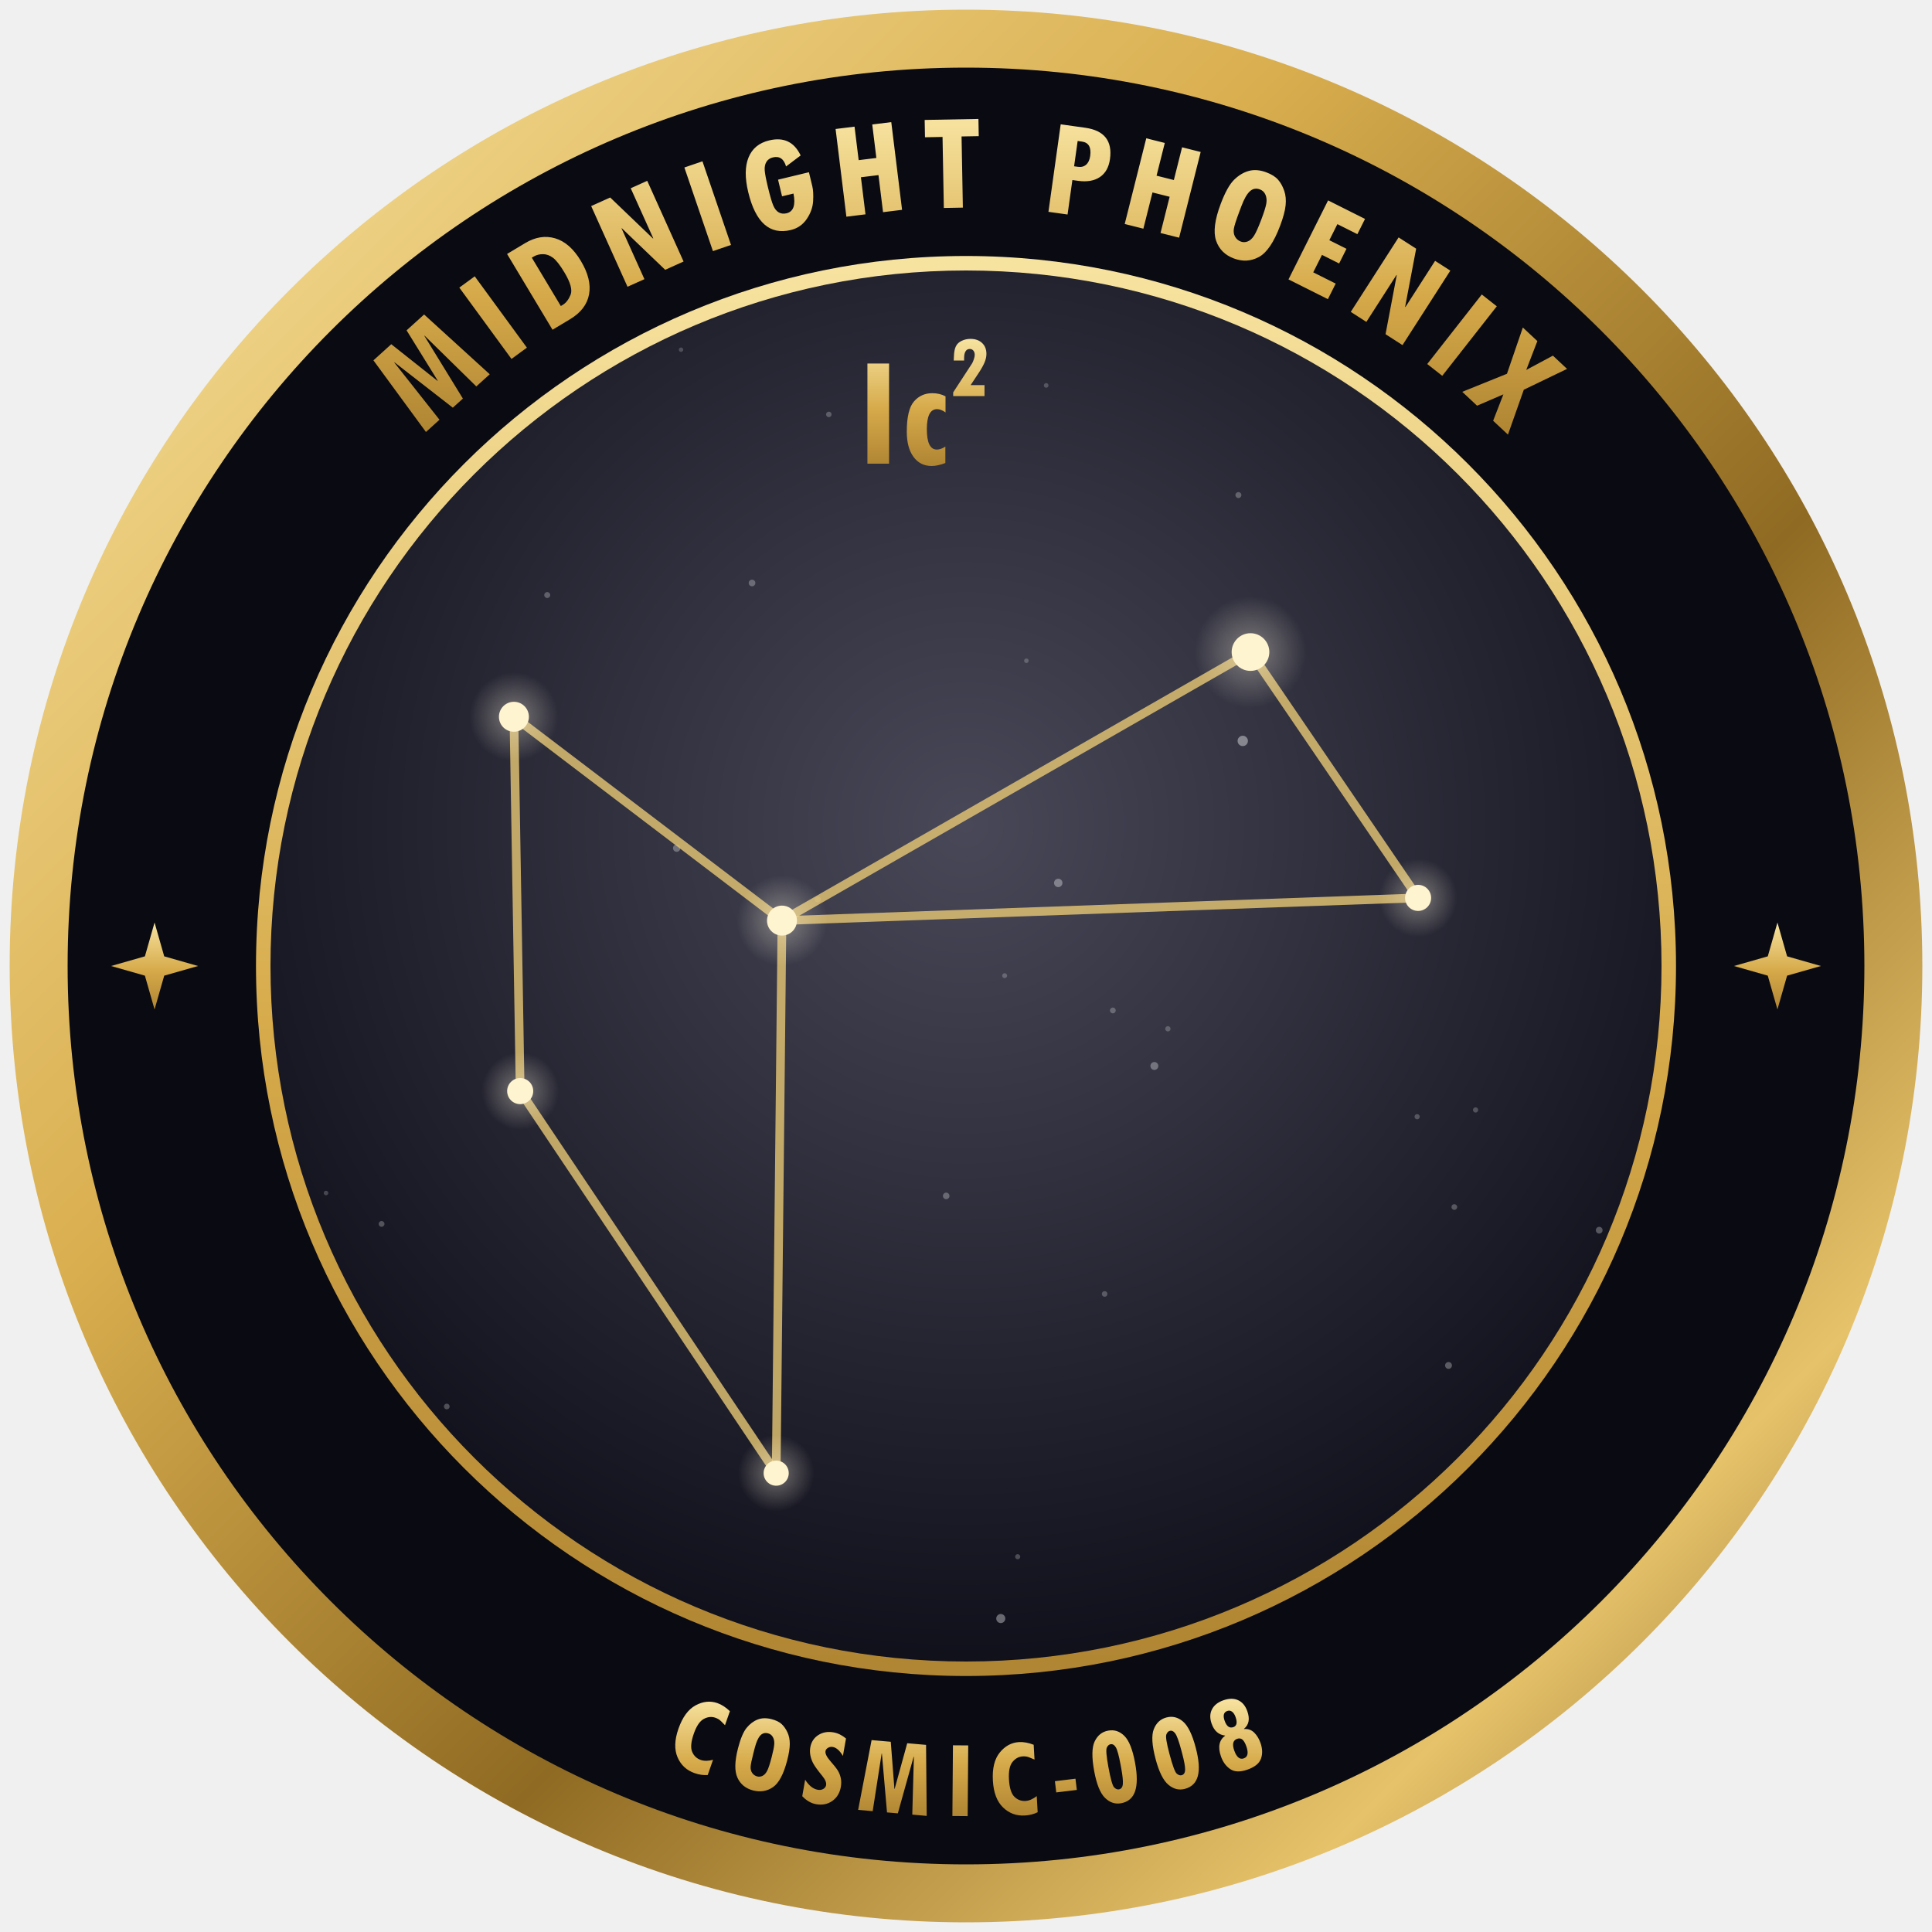
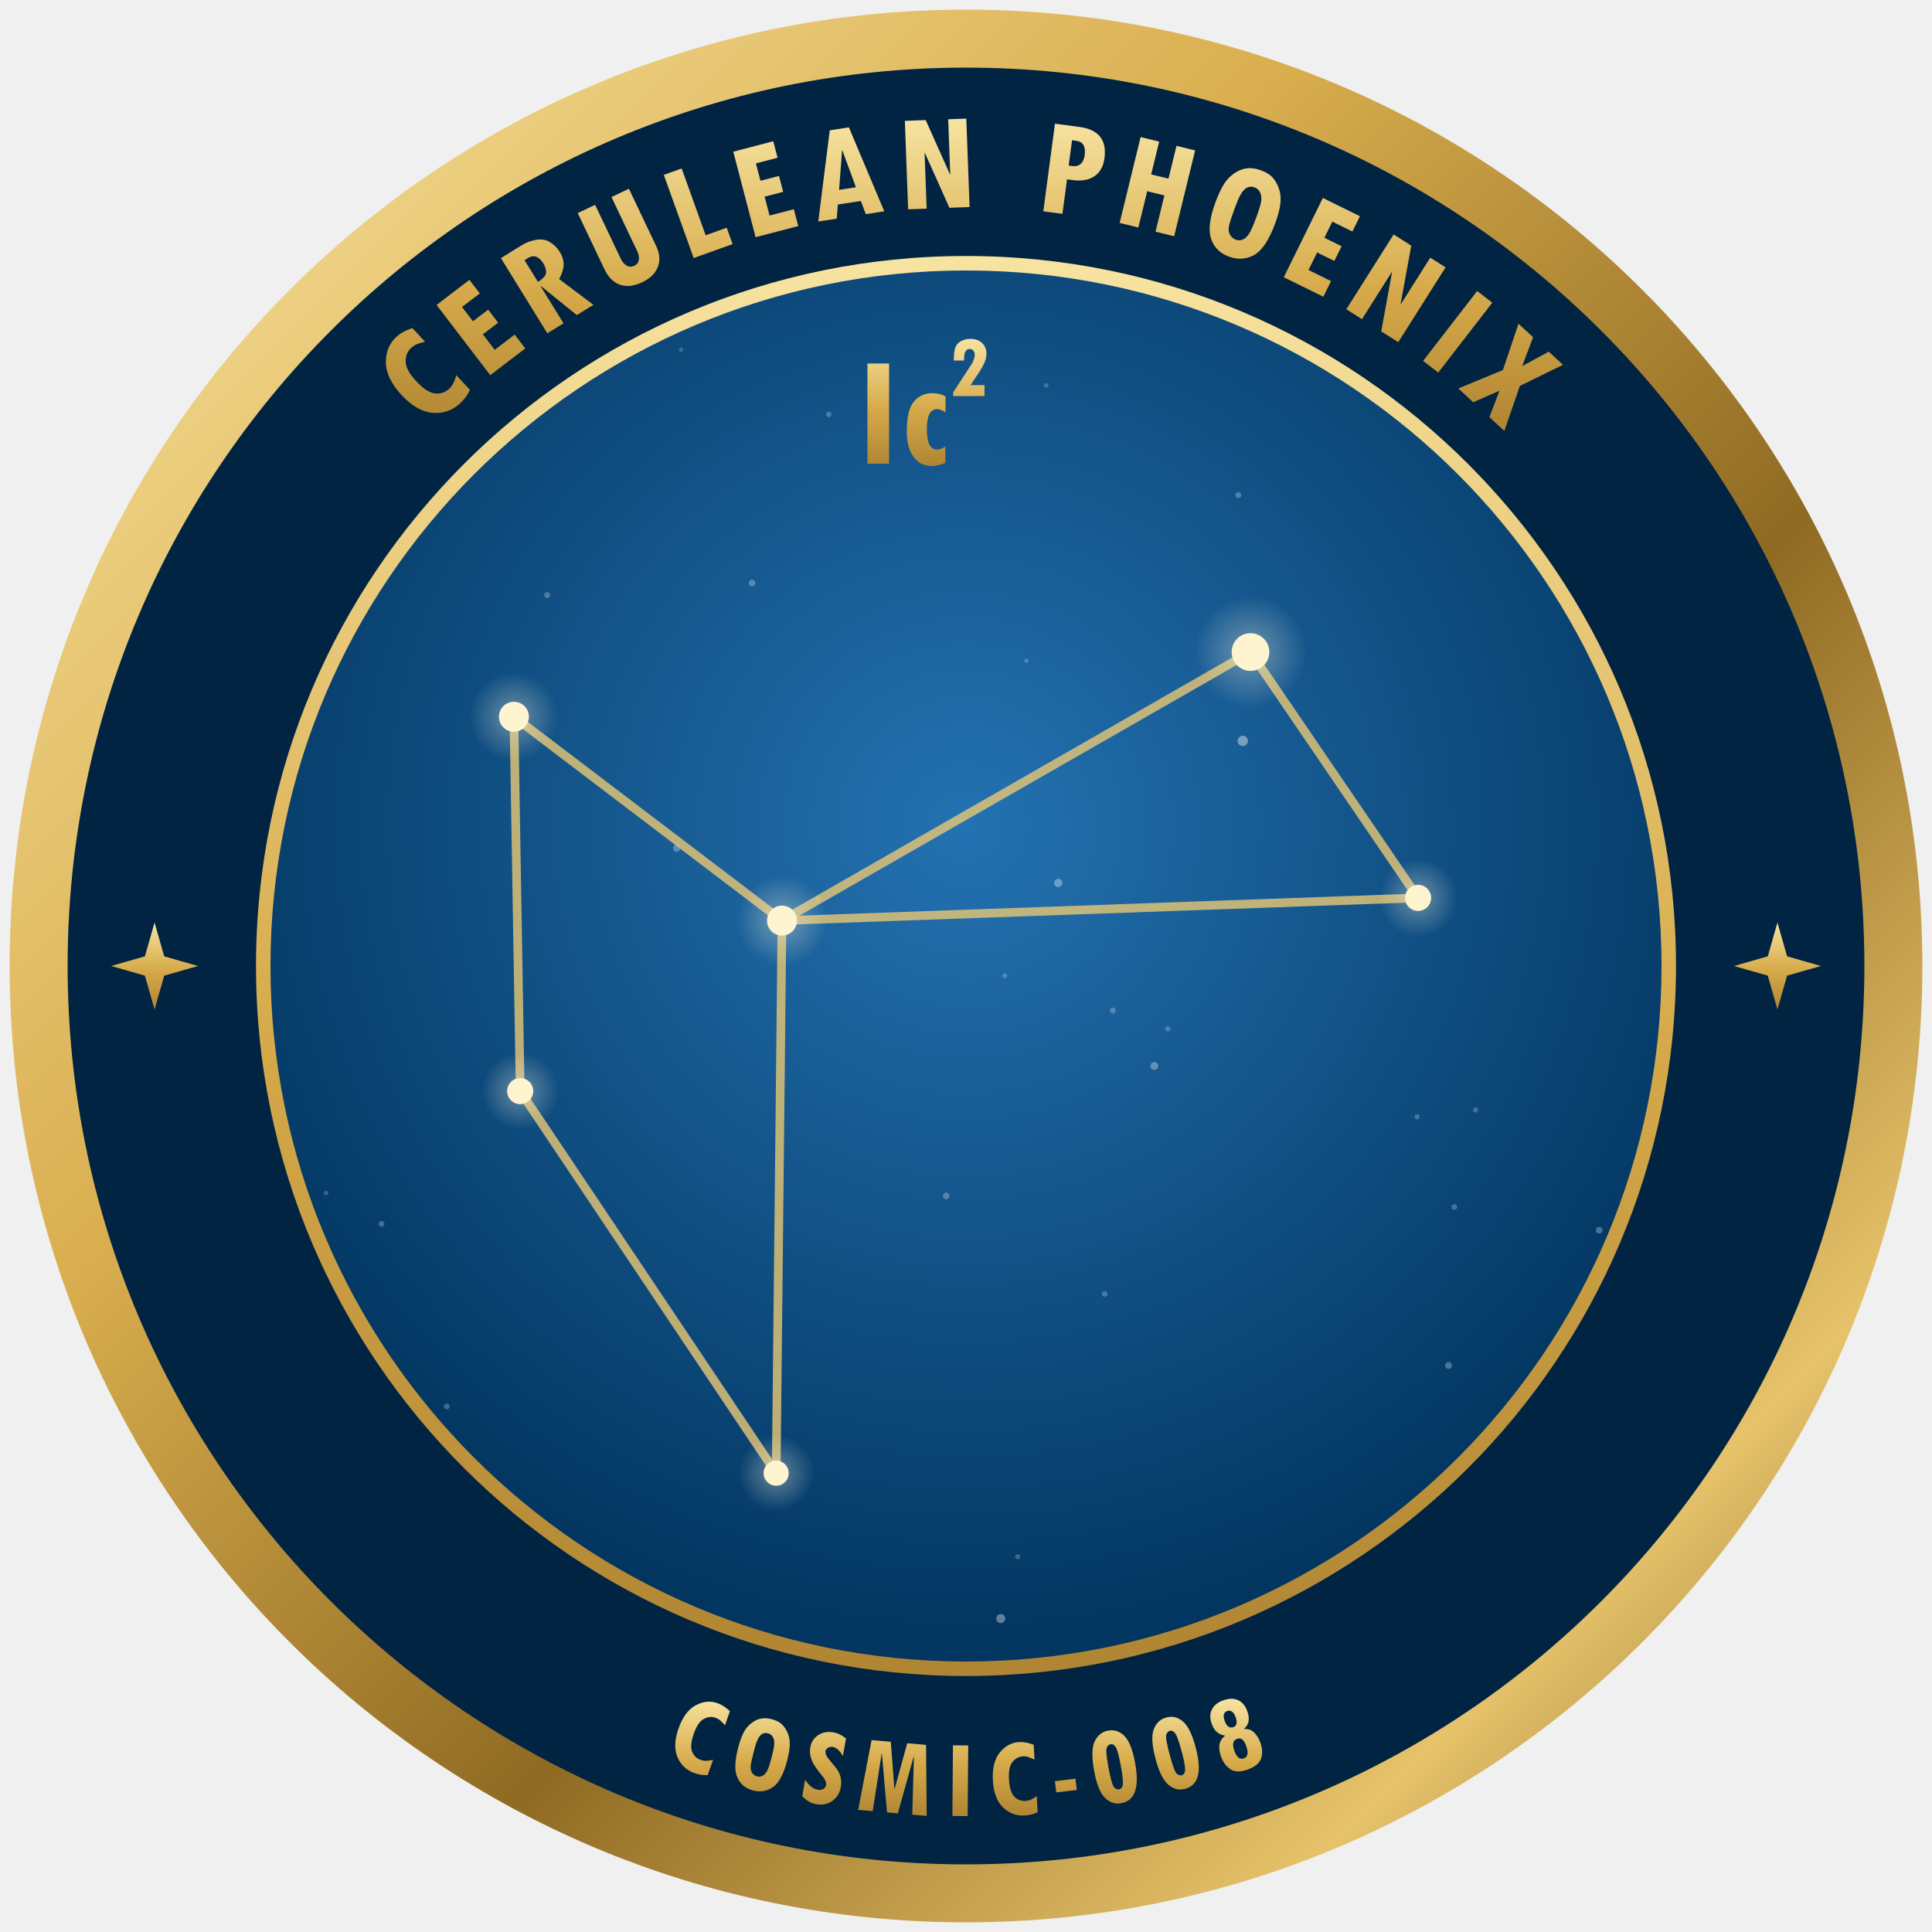
- <svg xmlns="http://www.w3.org/2000/svg" viewBox="0 0 400 400" role="img" aria-label="Midnight Phoenix mission logo, COSMIC-008">
+ <svg xmlns="http://www.w3.org/2000/svg" viewBox="0 0 400 400" role="img" aria-label="Cerulean Phoenix mission logo, COSMIC-008">
  <defs>
    <linearGradient id="rim" x1="0" y1="0" x2="1" y2="1">
      <stop offset="0" stop-color="#fbe9a8" />
      <stop offset=".35" stop-color="#d9ae4f" />
      <stop offset=".6" stop-color="#8f6a22" />
      <stop offset=".82" stop-color="#e6c26a" />
      <stop offset="1" stop-color="#6e4f16" />
    </linearGradient>
    <linearGradient id="gold" x1="0" y1="0" x2="0" y2="1">
      <stop offset="0" stop-color="#f7e3a0" />
      <stop offset=".55" stop-color="#d6aa4a" />
      <stop offset="1" stop-color="#b08533" />
    </linearGradient>
    <radialGradient id="field" cx="50%" cy="40%" r="62%">
-       <stop offset="0" stop-color="#484858" />
-       <stop offset="1" stop-color="#0e0e19" />
+       <stop offset="0" stop-color="#2472b2" />
+       <stop offset="1" stop-color="#00325b" />
    </radialGradient>
    <radialGradient id="glow">
      <stop offset="0" stop-color="#fff7df" stop-opacity=".85" />
      <stop offset="1" stop-color="#fff7df" stop-opacity="0" />
    </radialGradient>
    <clipPath id="clip">
      <circle cx="200" cy="200" r="144" />
    </clipPath>
  </defs>
  <circle cx="200" cy="200" r="198" fill="url(#rim)" />
-   <circle cx="200" cy="200" r="186" fill="#0a0a12" />
+   <circle cx="200" cy="200" r="186" fill="#002442" />
  <circle cx="200" cy="200" r="147" fill="url(#gold)" />
  <circle cx="200" cy="200" r="144" fill="url(#field)" />
  <g clip-path="url(#clip)">
    <circle cx="305.5" cy="229.8" r="0.54" fill="#fff" opacity="0.23" />
    <circle cx="301.1" cy="249.9" r="0.59" fill="#fff" opacity="0.25" />
    <circle cx="293.4" cy="231.2" r="0.54" fill="#fff" opacity="0.23" />
    <circle cx="293.6" cy="185.9" r="1.09" fill="#fff" opacity="0.41" />
    <circle cx="257.3" cy="153.4" r="1.07" fill="#fff" opacity="0.41" />
    <circle cx="258.9" cy="135.0" r="1.53" fill="#fff" opacity="0.56" />
    <circle cx="256.4" cy="102.5" r="0.62" fill="#fff" opacity="0.26" />
    <circle cx="241.8" cy="213.0" r="0.55" fill="#fff" opacity="0.23" />
    <circle cx="239.0" cy="220.7" r="0.82" fill="#fff" opacity="0.32" />
    <circle cx="228.7" cy="267.9" r="0.58" fill="#fff" opacity="0.24" />
    <circle cx="230.4" cy="209.2" r="0.60" fill="#fff" opacity="0.25" />
    <circle cx="219.1" cy="182.8" r="0.87" fill="#fff" opacity="0.34" />
    <circle cx="210.7" cy="322.3" r="0.53" fill="#fff" opacity="0.23" />
    <circle cx="207.2" cy="335.1" r="0.94" fill="#fff" opacity="0.36" />
    <circle cx="216.6" cy="79.8" r="0.48" fill="#fff" opacity="0.21" />
    <circle cx="212.5" cy="136.8" r="0.47" fill="#fff" opacity="0.21" />
    <circle cx="208.0" cy="202.0" r="0.51" fill="#fff" opacity="0.22" />
    <circle cx="195.9" cy="247.6" r="0.68" fill="#fff" opacity="0.28" />
    <circle cx="171.6" cy="85.8" r="0.57" fill="#fff" opacity="0.24" />
    <circle cx="169.3" cy="186.2" r="0.63" fill="#fff" opacity="0.26" />
    <circle cx="161.9" cy="190.6" r="1.25" fill="#fff" opacity="0.47" />
    <circle cx="155.7" cy="120.7" r="0.69" fill="#fff" opacity="0.28" />
    <circle cx="160.7" cy="305.0" r="1.07" fill="#fff" opacity="0.41" />
    <circle cx="141.0" cy="72.4" r="0.46" fill="#fff" opacity="0.20" />
    <circle cx="140.1" cy="175.6" r="0.76" fill="#fff" opacity="0.30" />
    <circle cx="113.3" cy="123.2" r="0.62" fill="#fff" opacity="0.26" />
    <circle cx="106.4" cy="148.4" r="1.23" fill="#fff" opacity="0.46" />
    <circle cx="107.7" cy="225.9" r="1.07" fill="#fff" opacity="0.41" />
    <circle cx="92.5" cy="291.2" r="0.59" fill="#fff" opacity="0.25" />
    <circle cx="79.0" cy="253.4" r="0.60" fill="#fff" opacity="0.25" />
    <circle cx="84.9" cy="289.4" r="0.74" fill="#fff" opacity="0.30" />
    <circle cx="67.5" cy="247.0" r="0.47" fill="#fff" opacity="0.21" />
    <circle cx="331.1" cy="254.7" r="0.70" fill="#fff" opacity="0.28" />
    <circle cx="299.9" cy="282.7" r="0.71" fill="#fff" opacity="0.29" />
    <line x1="258.9" y1="135.0" x2="161.9" y2="190.6" stroke="#e8c874" stroke-width="1.8" stroke-linecap="round" opacity=".8" />
    <line x1="161.9" y1="190.6" x2="106.4" y2="148.4" stroke="#e8c874" stroke-width="1.8" stroke-linecap="round" opacity=".8" />
    <line x1="106.4" y1="148.4" x2="107.7" y2="225.9" stroke="#e8c874" stroke-width="1.8" stroke-linecap="round" opacity=".8" />
    <line x1="107.7" y1="225.9" x2="160.7" y2="305.0" stroke="#e8c874" stroke-width="1.8" stroke-linecap="round" opacity=".8" />
    <line x1="160.7" y1="305.0" x2="161.9" y2="190.6" stroke="#e8c874" stroke-width="1.8" stroke-linecap="round" opacity=".8" />
    <line x1="161.9" y1="190.6" x2="293.6" y2="185.9" stroke="#e8c874" stroke-width="1.8" stroke-linecap="round" opacity=".8" />
    <line x1="293.6" y1="185.9" x2="258.9" y2="135.0" stroke="#e8c874" stroke-width="1.8" stroke-linecap="round" opacity=".8" />
    <circle cx="258.9" cy="135.0" r="11.6" fill="url(#glow)" opacity=".45" />
    <circle cx="258.9" cy="135.0" r="3.9" fill="#fff4d0" />
    <circle cx="161.9" cy="190.6" r="9.4" fill="url(#glow)" opacity=".45" />
    <circle cx="161.9" cy="190.6" r="3.1" fill="#fff4d0" />
    <circle cx="106.4" cy="148.4" r="9.2" fill="url(#glow)" opacity=".45" />
    <circle cx="106.4" cy="148.4" r="3.1" fill="#fff4d0" />
    <circle cx="107.7" cy="225.9" r="8.0" fill="url(#glow)" opacity=".45" />
    <circle cx="107.7" cy="225.9" r="2.7" fill="#fff4d0" />
    <circle cx="160.7" cy="305.0" r="7.9" fill="url(#glow)" opacity=".45" />
    <circle cx="160.7" cy="305.0" r="2.6" fill="#fff4d0" />
    <circle cx="293.6" cy="185.9" r="8.1" fill="url(#glow)" opacity=".45" />
    <circle cx="293.6" cy="185.9" r="2.7" fill="#fff4d0" />
  </g>
  <path d="M179.59 75.265H184.072V96.0H179.59Z M195.76 85.392Q194.83 84.711 194.0 84.711Q191.892 84.711 191.892 88.861Q191.892 93.078 193.967 93.078Q194.764 93.078 195.727 92.464V95.867Q194.066 96.481 192.904 96.481Q190.514 96.481 189.127 94.589Q187.741 92.696 187.741 89.376Q187.741 84.844 189.219 83.125Q190.696 81.407 193.021 81.407Q194.548 81.407 195.76 82.055Z M197.457 74.643 197.503 73.715Q197.55 72.407 197.912 71.684Q198.273 70.96 199.113 70.561Q199.953 70.162 200.917 70.162Q202.43 70.162 203.33 71.011Q204.229 71.86 204.229 73.279Q204.229 74.096 203.858 75Q203.487 75.905 202.615 77.231L200.955 79.736H203.831V82.0H197.346V81.239L201.261 75.237Q201.409 75.005 201.609 74.43Q201.808 73.854 201.808 73.483Q201.808 72.927 201.525 72.588Q201.242 72.25 200.769 72.25Q200.212 72.25 199.911 72.732Q199.609 73.214 199.609 74.096V74.643Z" fill="url(#gold)" />
-   <path d="M101.397 77.489 98.616 80.005 87.909 69.504 87.865 69.543 95.836 82.521 93.75 84.408 81.681 75.021 81.637 75.061 90.992 86.904 88.189 89.44 77.314 74.606 81.007 71.265 90.584 78.857 90.628 78.818 84.179 68.395 87.807 65.112Z M95.098 59.546 98.29 57.212 109.089 71.981 105.897 74.315Z M104.983 52.58 108.74 50.328Q111.88 48.444 114.939 49.343Q117.997 50.242 120.257 54.01Q122.54 57.817 121.959 60.95Q121.378 64.082 118.024 66.094L114.393 68.271ZM110.108 53.35 116.112 63.362 116.514 63.121Q117.532 62.511 118.134 61.023Q118.736 59.534 116.86 56.406Q115.474 54.095 114.478 53.36Q113.482 52.625 112.404 52.622Q111.327 52.619 110.485 53.124Z M141.528 54.146 137.721 55.861 128.734 47.249 128.681 47.273 133.421 57.798 129.921 59.373 122.396 42.665 126.337 40.89 135.185 49.372 135.252 49.342 130.584 38.977 134.003 37.437Z M141.693 34.676 145.436 33.398 151.346 50.713 147.603 51.991Z M168.184 38.577Q168.459 39.716 168.349 41.634Q168.239 43.552 167.034 45.334Q165.829 47.116 163.721 47.625Q157.185 49.201 154.918 39.803Q153.846 35.36 154.98 32.593Q156.113 29.826 159.246 29.07Q163.76 27.981 165.768 32.183L162.747 34.464Q162.07 32.096 160.005 32.594Q159.108 32.81 158.681 33.508Q158.254 34.206 158.324 35.244Q158.394 36.282 158.978 38.703Q159.664 41.551 160.105 42.567Q160.546 43.584 161.245 43.98Q161.943 44.377 162.855 44.157Q164.991 43.642 164.281 40.076L161.917 40.646L161.086 37.2L167.48 35.658Z M172.999 26.705 176.924 26.222 177.778 33.157 181.442 32.705 180.588 25.77 184.528 25.285 186.765 43.444 182.825 43.929 181.879 36.253 178.244 36.7 179.19 44.377 175.236 44.864Z M202.639 28.186 199.08 28.252 199.352 42.985 195.412 43.058 195.141 28.353 191.509 28.42 191.443 24.832 202.574 24.627Z M219.606 25.739 224.684 26.45Q230.602 27.28 229.807 32.952Q229.451 35.491 227.72 36.661Q225.988 37.83 223.173 37.436L222.027 37.275L221.027 44.412L217.067 43.857ZM222.382 34.426 223.166 34.536Q224.21 34.682 224.877 34.095Q225.543 33.508 225.714 32.29Q226.09 29.606 224.016 29.315L223.117 29.189Z M237.322 28.631 241.157 29.596 239.453 36.372 243.033 37.273 244.737 30.497 248.587 31.465 244.124 49.208 240.274 48.24 242.161 40.739 238.609 39.846 236.723 47.347 232.859 46.375Z M252.733 42.215Q254.092 38.611 255.509 37.219Q256.926 35.828 258.572 35.384Q260.219 34.94 262.193 35.685Q263.824 36.3 264.62 37.218Q265.417 38.137 265.883 39.495Q266.35 40.852 266.171 42.531Q265.993 44.209 265.042 46.731Q263.093 51.898 260.632 53.217Q258.17 54.535 255.442 53.507Q252.66 52.458 251.769 49.797Q250.878 47.136 252.733 42.215ZM257.032 42.646 256.619 43.743Q255.601 46.443 255.456 47.367Q255.311 48.291 255.707 49.004Q256.104 49.717 256.913 50.022Q257.571 50.27 258.3 49.997Q259.029 49.724 259.618 48.827Q260.206 47.929 261.152 45.421Q262 43.173 262.174 42.151Q262.348 41.128 262.008 40.327Q261.668 39.526 260.86 39.221Q259.681 38.776 258.775 39.601Q257.869 40.426 257.032 42.646Z M274.926 61.938 266.767 57.848 274.967 41.492 282.614 45.326 281.032 48.482 276.894 46.407 275.227 49.733 278.776 51.513 277.252 54.551 273.704 52.771 271.892 56.386 276.541 58.716Z M290.374 71.451 286.861 69.195 289.179 56.965 289.13 56.934 282.892 66.646 279.663 64.572 289.566 49.153 293.202 51.488 290.917 63.53 290.979 63.57 297.121 54.005 300.276 56.032Z M306.785 60.972 309.897 63.413 298.605 77.809 295.493 75.368Z M312.207 89.983 309.138 87.11 311.259 81.651 305.812 83.996 302.743 81.123 311.999 77.387 315.289 67.806 318.294 70.619 315.994 76.592 321.513 73.633 324.443 76.376 315.487 80.692Z" fill="url(#gold)" />
+   <path d="M97.298 80.716Q96.641 82.226 95.289 83.482Q92.864 85.735 89.593 85.475Q86.322 85.214 83.171 81.823Q79.921 78.324 79.891 75.063Q79.861 71.802 82.007 69.808Q83.295 68.612 85.373 67.921L87.985 70.733Q86.309 71.211 85.901 71.449Q85.493 71.688 85.107 72.047Q83.969 73.104 83.988 74.846Q84.007 76.588 86.15 78.896Q88.394 81.31 90.088 81.466Q91.782 81.622 93.016 80.475Q94.025 79.538 94.457 77.657Z M108.75 72.139 101.498 77.679 90.392 63.139 97.19 57.946 99.333 60.752 95.654 63.562 97.913 66.518 101.068 64.109 103.131 66.809 99.976 69.219 102.43 72.432 106.563 69.275Z M122.862 63.112 119.422 65.236 111.962 59.203 111.912 59.234 116.668 66.937 113.315 69.007 103.703 53.439 108.078 50.738Q109.387 49.93 111.013 49.65Q112.638 49.369 113.878 50.136Q115.118 50.903 115.856 52.099Q116.749 53.545 116.699 54.858Q116.649 56.172 115.76 57.771ZM111.373 58.362Q113.019 57.346 113.059 56.435Q113.098 55.523 112.491 54.539Q111.113 52.308 109.281 53.439L108.595 53.862Z M135.855 50.946Q136.962 53.274 136.199 55.267Q135.436 57.26 132.962 58.437Q130.396 59.657 128.365 58.952Q126.335 58.247 125.127 55.707L119.615 44.119L123.214 42.408L128.454 53.427Q129.008 54.591 129.763 55.003Q130.519 55.414 131.339 55.024Q132.106 54.659 132.26 53.84Q132.414 53.02 131.923 51.989L126.6 40.797L130.211 39.08Z M151.672 50.539 143.621 53.43 137.438 36.21 141.133 34.883 146.098 48.711 150.455 47.147Z M165.271 46.804 156.441 49.11 151.818 31.408 160.095 29.246 160.987 32.662 156.508 33.832 157.448 37.432 161.289 36.429 162.148 39.717 158.307 40.72 159.329 44.632 164.36 43.318Z M183.081 43.751 179.259 44.342 178.229 41.611 173.466 42.346 173.237 45.272 169.415 45.863 171.79 26.983 175.756 26.37ZM177.213 38.773 174.402 31.13 174.344 31.139 173.724 39.312Z M200.74 42.864 196.568 43.019 191.485 31.657 191.426 31.659 191.855 43.194 188.02 43.337 187.339 25.024 191.657 24.864 196.661 36.053 196.734 36.05 196.312 24.691 200.06 24.551Z M218.419 25.609 223.501 26.286Q229.425 27.076 228.669 32.753Q228.33 35.294 226.606 36.476Q224.883 37.657 222.066 37.282L220.919 37.129L219.967 44.273L216.003 43.745ZM221.254 34.277 222.038 34.382Q223.084 34.521 223.746 33.93Q224.409 33.338 224.571 32.118Q224.929 29.432 222.853 29.155L221.953 29.035Z M236.154 28.381 239.996 29.32 238.338 36.107 241.924 36.984 243.582 30.196 247.438 31.138 243.096 48.911 239.24 47.969 241.075 40.456 237.518 39.587 235.682 47.1 231.812 46.154Z M251.657 41.86Q252.992 38.246 254.399 36.845Q255.806 35.444 257.45 34.989Q259.094 34.534 261.072 35.265Q262.708 35.869 263.51 36.782Q264.313 37.695 264.789 39.05Q265.264 40.404 265.097 42.084Q264.93 43.763 263.996 46.291Q262.083 51.472 259.631 52.807Q257.178 54.142 254.443 53.132Q251.654 52.102 250.745 49.448Q249.835 46.793 251.657 41.86ZM255.959 42.262 255.553 43.361Q254.553 46.068 254.415 46.993Q254.276 47.918 254.678 48.628Q255.079 49.338 255.89 49.638Q256.549 49.881 257.277 49.603Q258.004 49.325 258.587 48.424Q259.169 47.523 260.098 45.008Q260.93 42.754 261.097 41.731Q261.264 40.707 260.919 39.908Q260.574 39.109 259.763 38.81Q258.581 38.374 257.681 39.205Q256.781 40.036 255.959 42.262Z M273.983 61.43 265.798 57.396 273.886 40.985 281.559 44.767 279.998 47.933 275.846 45.887 274.202 49.225 277.762 50.979 276.26 54.028 272.699 52.273 270.912 55.899 275.576 58.198Z M289.496 70.839 285.968 68.607 288.203 56.361 288.153 56.33 281.982 66.085 278.739 64.033 288.536 48.547 292.188 50.857 289.985 62.914 290.047 62.954 296.124 53.347 299.294 55.352Z M305.835 60.248 308.964 62.667 297.771 77.14 294.642 74.72Z M311.455 89.221 308.367 86.369 310.45 80.896 305.02 83.278 301.931 80.426 311.161 76.627 314.386 67.024 317.41 69.817 315.151 75.805 320.65 72.808 323.599 75.531 314.671 79.908Z" fill="url(#gold)" />
  <path d="M146.526 367.501Q145.212 367.601 143.818 367.114Q141.318 366.241 140.28 363.83Q139.241 361.419 140.462 357.923Q141.722 354.316 144.017 353.076Q146.312 351.836 148.525 352.609Q149.853 353.072 151.118 354.284L150.105 357.183Q149.141 356.175 148.82 355.976Q148.498 355.777 148.1 355.638Q146.927 355.228 145.702 355.893Q144.477 356.557 143.646 358.936Q142.777 361.425 143.3 362.682Q143.823 363.938 145.095 364.382Q146.135 364.746 147.627 364.348Z M152.801 361.943Q153.574 358.96 154.582 357.732Q155.591 356.504 156.862 356.011Q158.134 355.517 159.768 355.941Q161.118 356.291 161.83 356.953Q162.542 357.616 163.029 358.656Q163.516 359.697 163.517 361.047Q163.518 362.397 162.977 364.484Q161.869 368.761 160.023 370.02Q158.177 371.278 155.92 370.693Q153.617 370.096 152.681 368.056Q151.745 366.016 152.801 361.943ZM156.257 361.919 156.022 362.827Q155.443 365.061 155.406 365.809Q155.37 366.556 155.746 367.089Q156.123 367.622 156.792 367.796Q157.336 367.937 157.893 367.658Q158.45 367.378 158.842 366.614Q159.233 365.85 159.771 363.774Q160.254 361.914 160.305 361.086Q160.356 360.258 160.017 359.649Q159.679 359.041 159.009 358.867Q158.034 358.615 157.384 359.348Q156.734 360.081 156.257 361.919Z M174.518 363.549Q173.538 361.888 172.407 361.689Q171.899 361.599 171.442 361.863Q170.984 362.128 170.911 362.543Q170.779 363.293 171.855 364.542Q172.985 365.825 173.432 366.529Q173.879 367.232 174.069 368.111Q174.259 368.989 174.088 369.959Q173.751 371.863 172.318 372.871Q170.884 373.879 168.969 373.541Q167.399 373.264 166.097 371.879L166.698 368.475Q167.863 370.299 169.306 370.554Q169.952 370.668 170.448 370.387Q170.944 370.105 171.036 369.586Q171.172 368.813 170.231 367.671Q168.735 365.836 168.318 364.995Q167.901 364.154 167.764 363.35Q167.626 362.546 167.763 361.773Q168.056 360.111 169.413 359.232Q170.77 358.353 172.571 358.671Q173.932 358.912 175.156 359.937Z M191.865 375.962 188.876 375.7 189.211 363.707 189.164 363.703 185.888 375.438 183.646 375.241 182.586 363.055 182.539 363.051 180.681 374.981 177.669 374.717 180.454 360.268 184.423 360.617 185.18 370.364 185.227 370.369 187.832 360.916 191.731 361.258Z M197.298 361.347 200.462 361.372 200.346 376.008 197.182 375.983Z M214.838 375.203Q213.664 375.798 212.189 375.883Q209.545 376.035 207.662 374.207Q205.778 372.378 205.566 368.681Q205.346 364.867 206.991 362.842Q208.635 360.816 210.975 360.682Q212.379 360.601 214.011 361.235L214.188 364.3Q212.911 363.74 212.538 363.679Q212.165 363.618 211.744 363.643Q210.503 363.714 209.627 364.797Q208.75 365.881 208.895 368.396Q209.046 371.028 210.011 371.988Q210.976 372.948 212.321 372.871Q213.421 372.807 214.647 371.868Z M222.945 370.589 218.687 371.103 218.406 368.776 222.665 368.262Z M229.461 358.306Q231.328 357.961 232.785 359.396Q234.241 360.832 235.005 364.969Q235.713 368.806 235.004 370.873Q234.295 372.941 232.117 373.343Q230.262 373.685 228.778 372.231Q227.294 370.777 226.543 366.709Q225.744 362.376 226.652 360.516Q227.56 358.656 229.415 358.314ZM229.911 361.13Q229.427 361.22 229.144 361.85Q228.861 362.48 229.482 365.845Q230.167 369.556 230.671 370.059Q231.175 370.561 231.659 370.472Q232.396 370.336 232.475 369.338Q232.553 368.341 232.136 366.082L232.002 365.356Q231.476 362.51 231.016 361.76Q230.556 361.011 229.934 361.126Z M241.516 355.58Q243.351 355.093 244.913 356.412Q246.475 357.732 247.554 361.798Q248.555 365.57 248.006 367.686Q247.458 369.801 245.317 370.369Q243.494 370.853 241.903 369.517Q240.312 368.181 239.251 364.182Q238.121 359.923 238.884 357.999Q239.647 356.075 241.47 355.592ZM242.181 358.362Q241.705 358.488 241.471 359.138Q241.238 359.788 242.115 363.095Q243.082 366.743 243.623 367.205Q244.164 367.668 244.64 367.542Q245.365 367.349 245.366 366.349Q245.368 365.348 244.779 363.128L244.59 362.415Q243.847 359.617 243.331 358.905Q242.815 358.193 242.204 358.356Z M257.57 357.977Q258.814 357.878 259.666 358.716Q260.517 359.555 260.973 360.86Q261.599 362.652 261.07 364.122Q260.54 365.592 258.25 366.391Q256.016 367.172 254.702 366.272Q253.388 365.371 252.785 363.646Q251.765 360.725 253.676 359.337Q251.638 359.118 250.846 356.85Q250.266 355.191 250.923 353.906Q251.579 352.622 253.305 352.019Q255.053 351.409 256.357 352.014Q257.661 352.62 258.252 354.313Q259.083 356.692 257.555 357.933ZM255.349 357.586Q256.411 357.215 255.816 355.512Q255.541 354.726 255.088 354.388Q254.635 354.05 254.104 354.235Q252.975 354.629 253.543 356.256Q254.154 358.004 255.349 357.586ZM257.509 364.056Q258.759 363.619 258.052 361.595Q257.685 360.544 257.229 360.163Q256.773 359.782 256.143 360.003Q254.848 360.455 255.536 362.424Q256.259 364.493 257.509 364.056Z" fill="url(#gold)" />
  <polygon points="32.0,191.0 34.0,198.0 41.0,200.0 34.0,202.0 32.0,209.0 30.0,202.0 23.0,200.0 30.0,198.0" fill="url(#gold)" />
  <polygon points="368.0,191.0 370.0,198.0 377.0,200.0 370.0,202.0 368.0,209.0 366.0,202.0 359.0,200.0 366.0,198.0" fill="url(#gold)" />
</svg>
